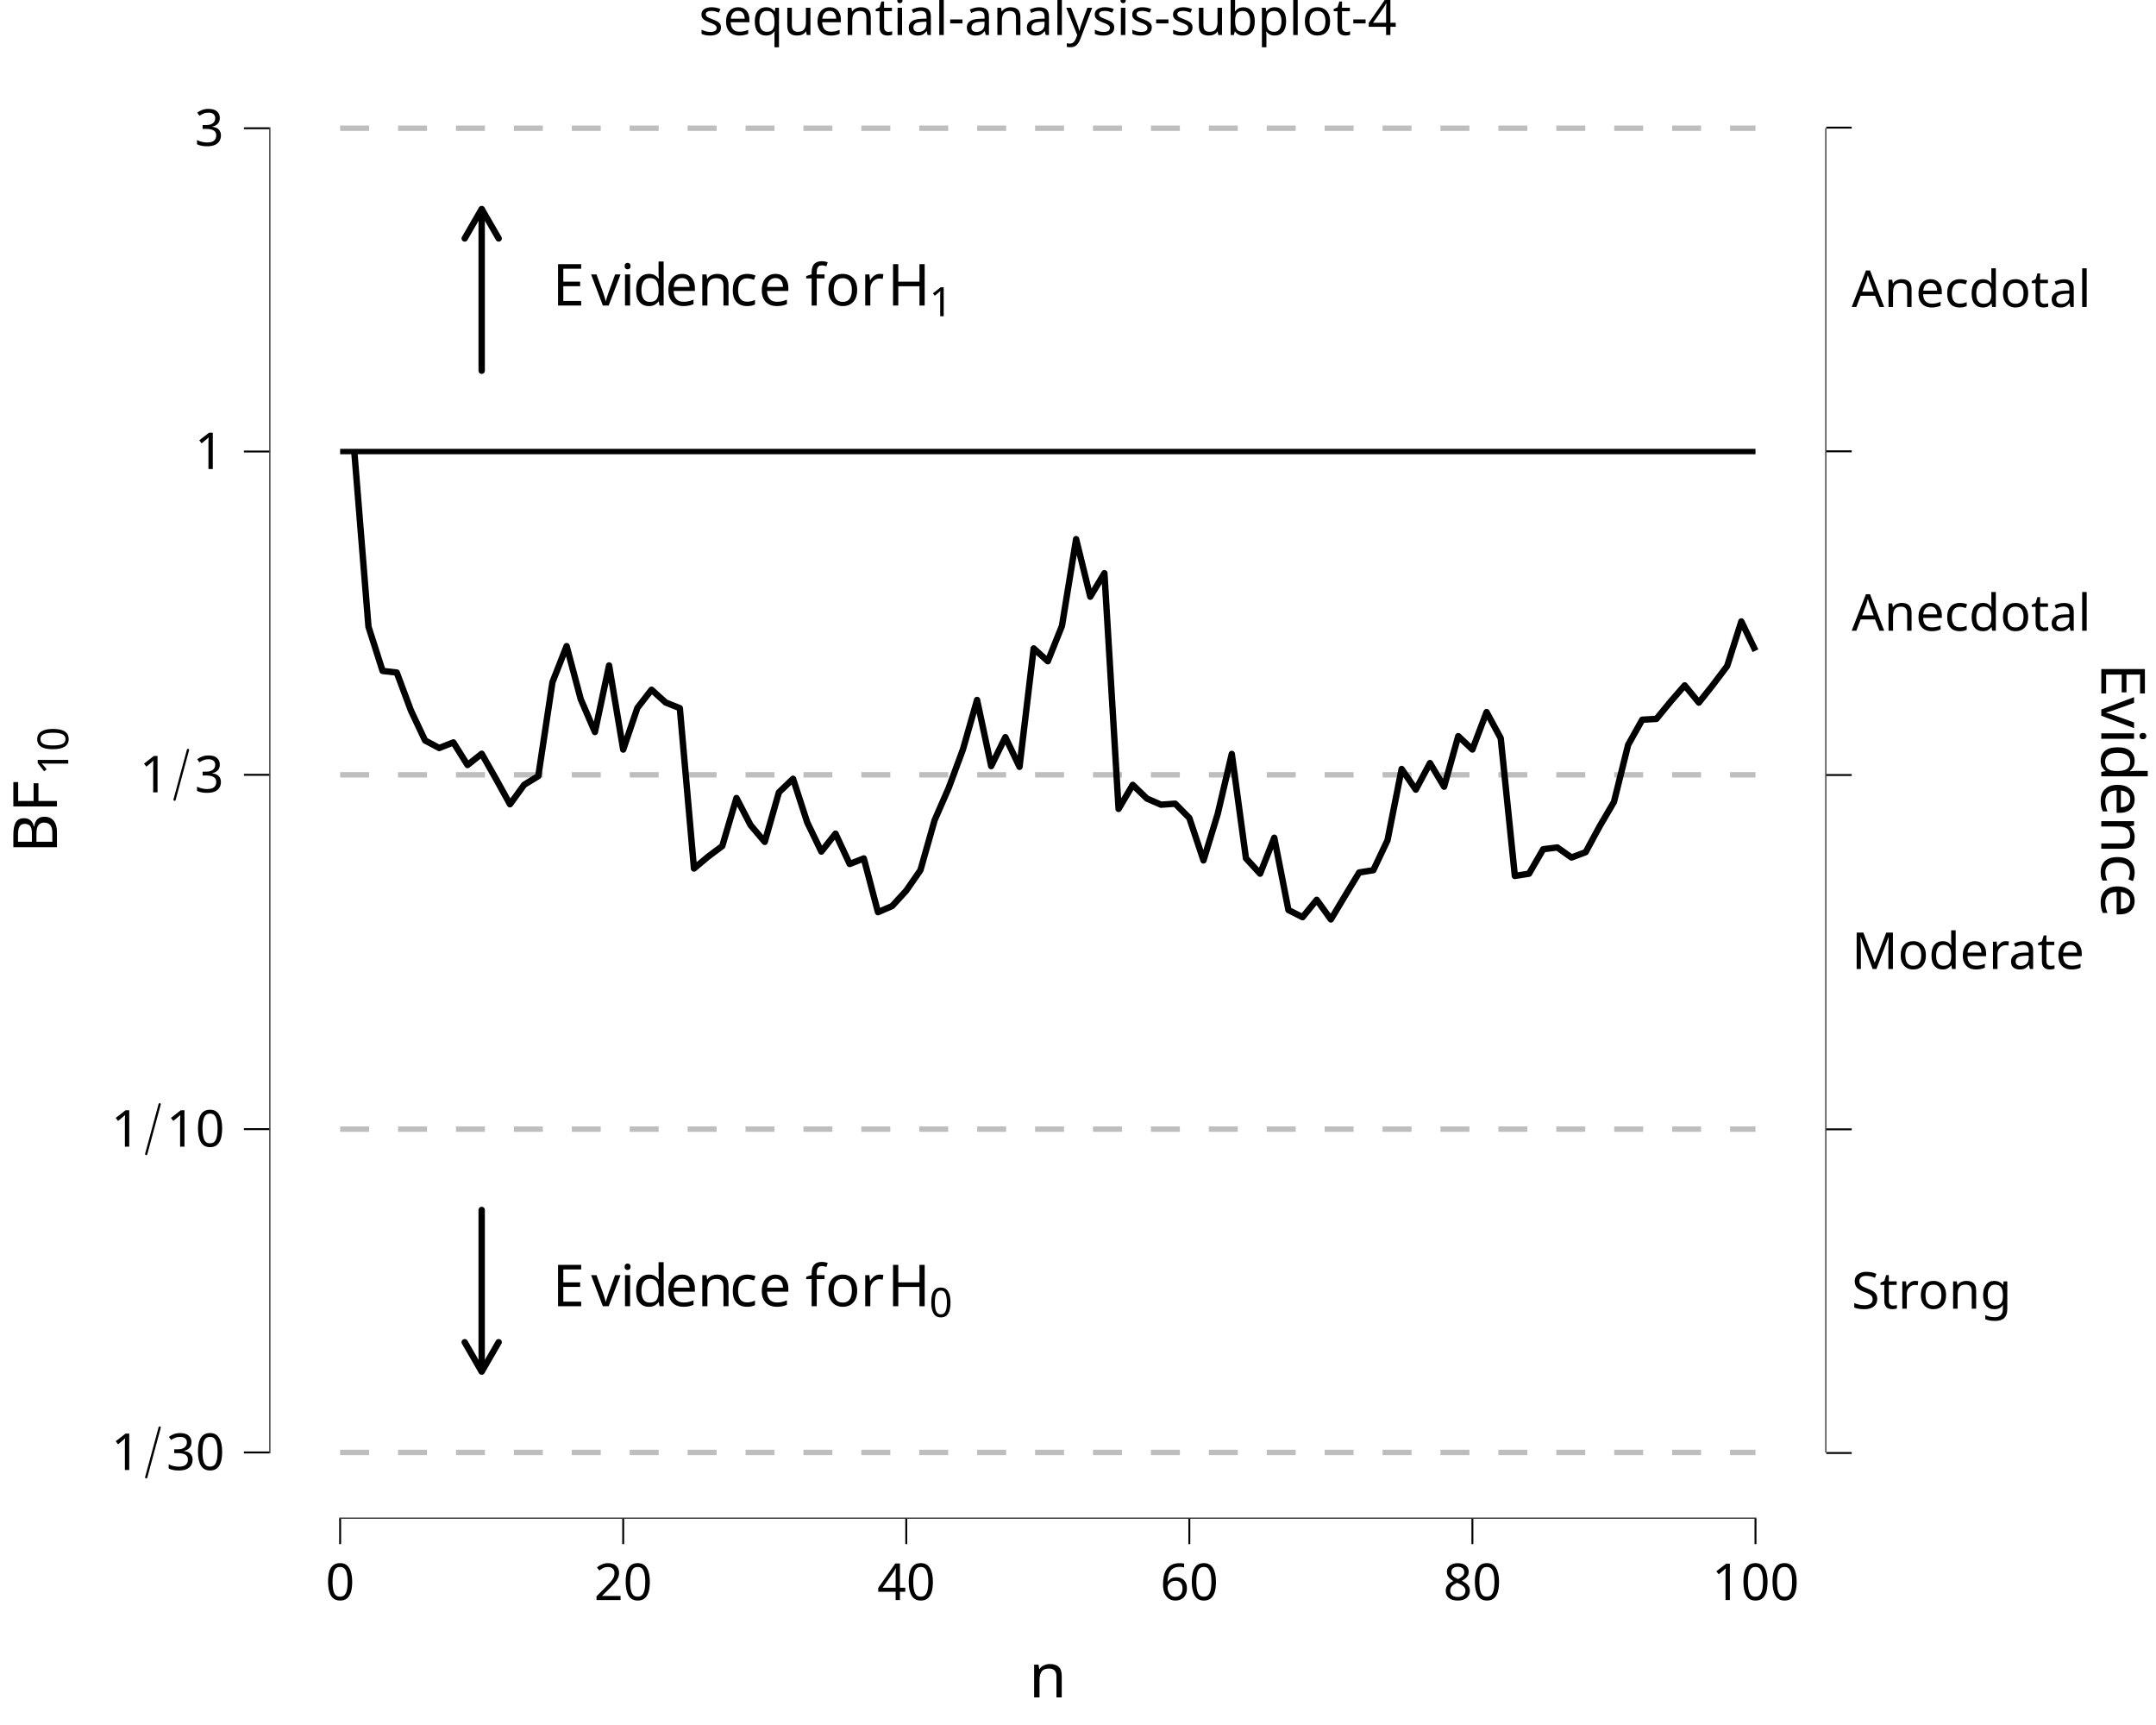
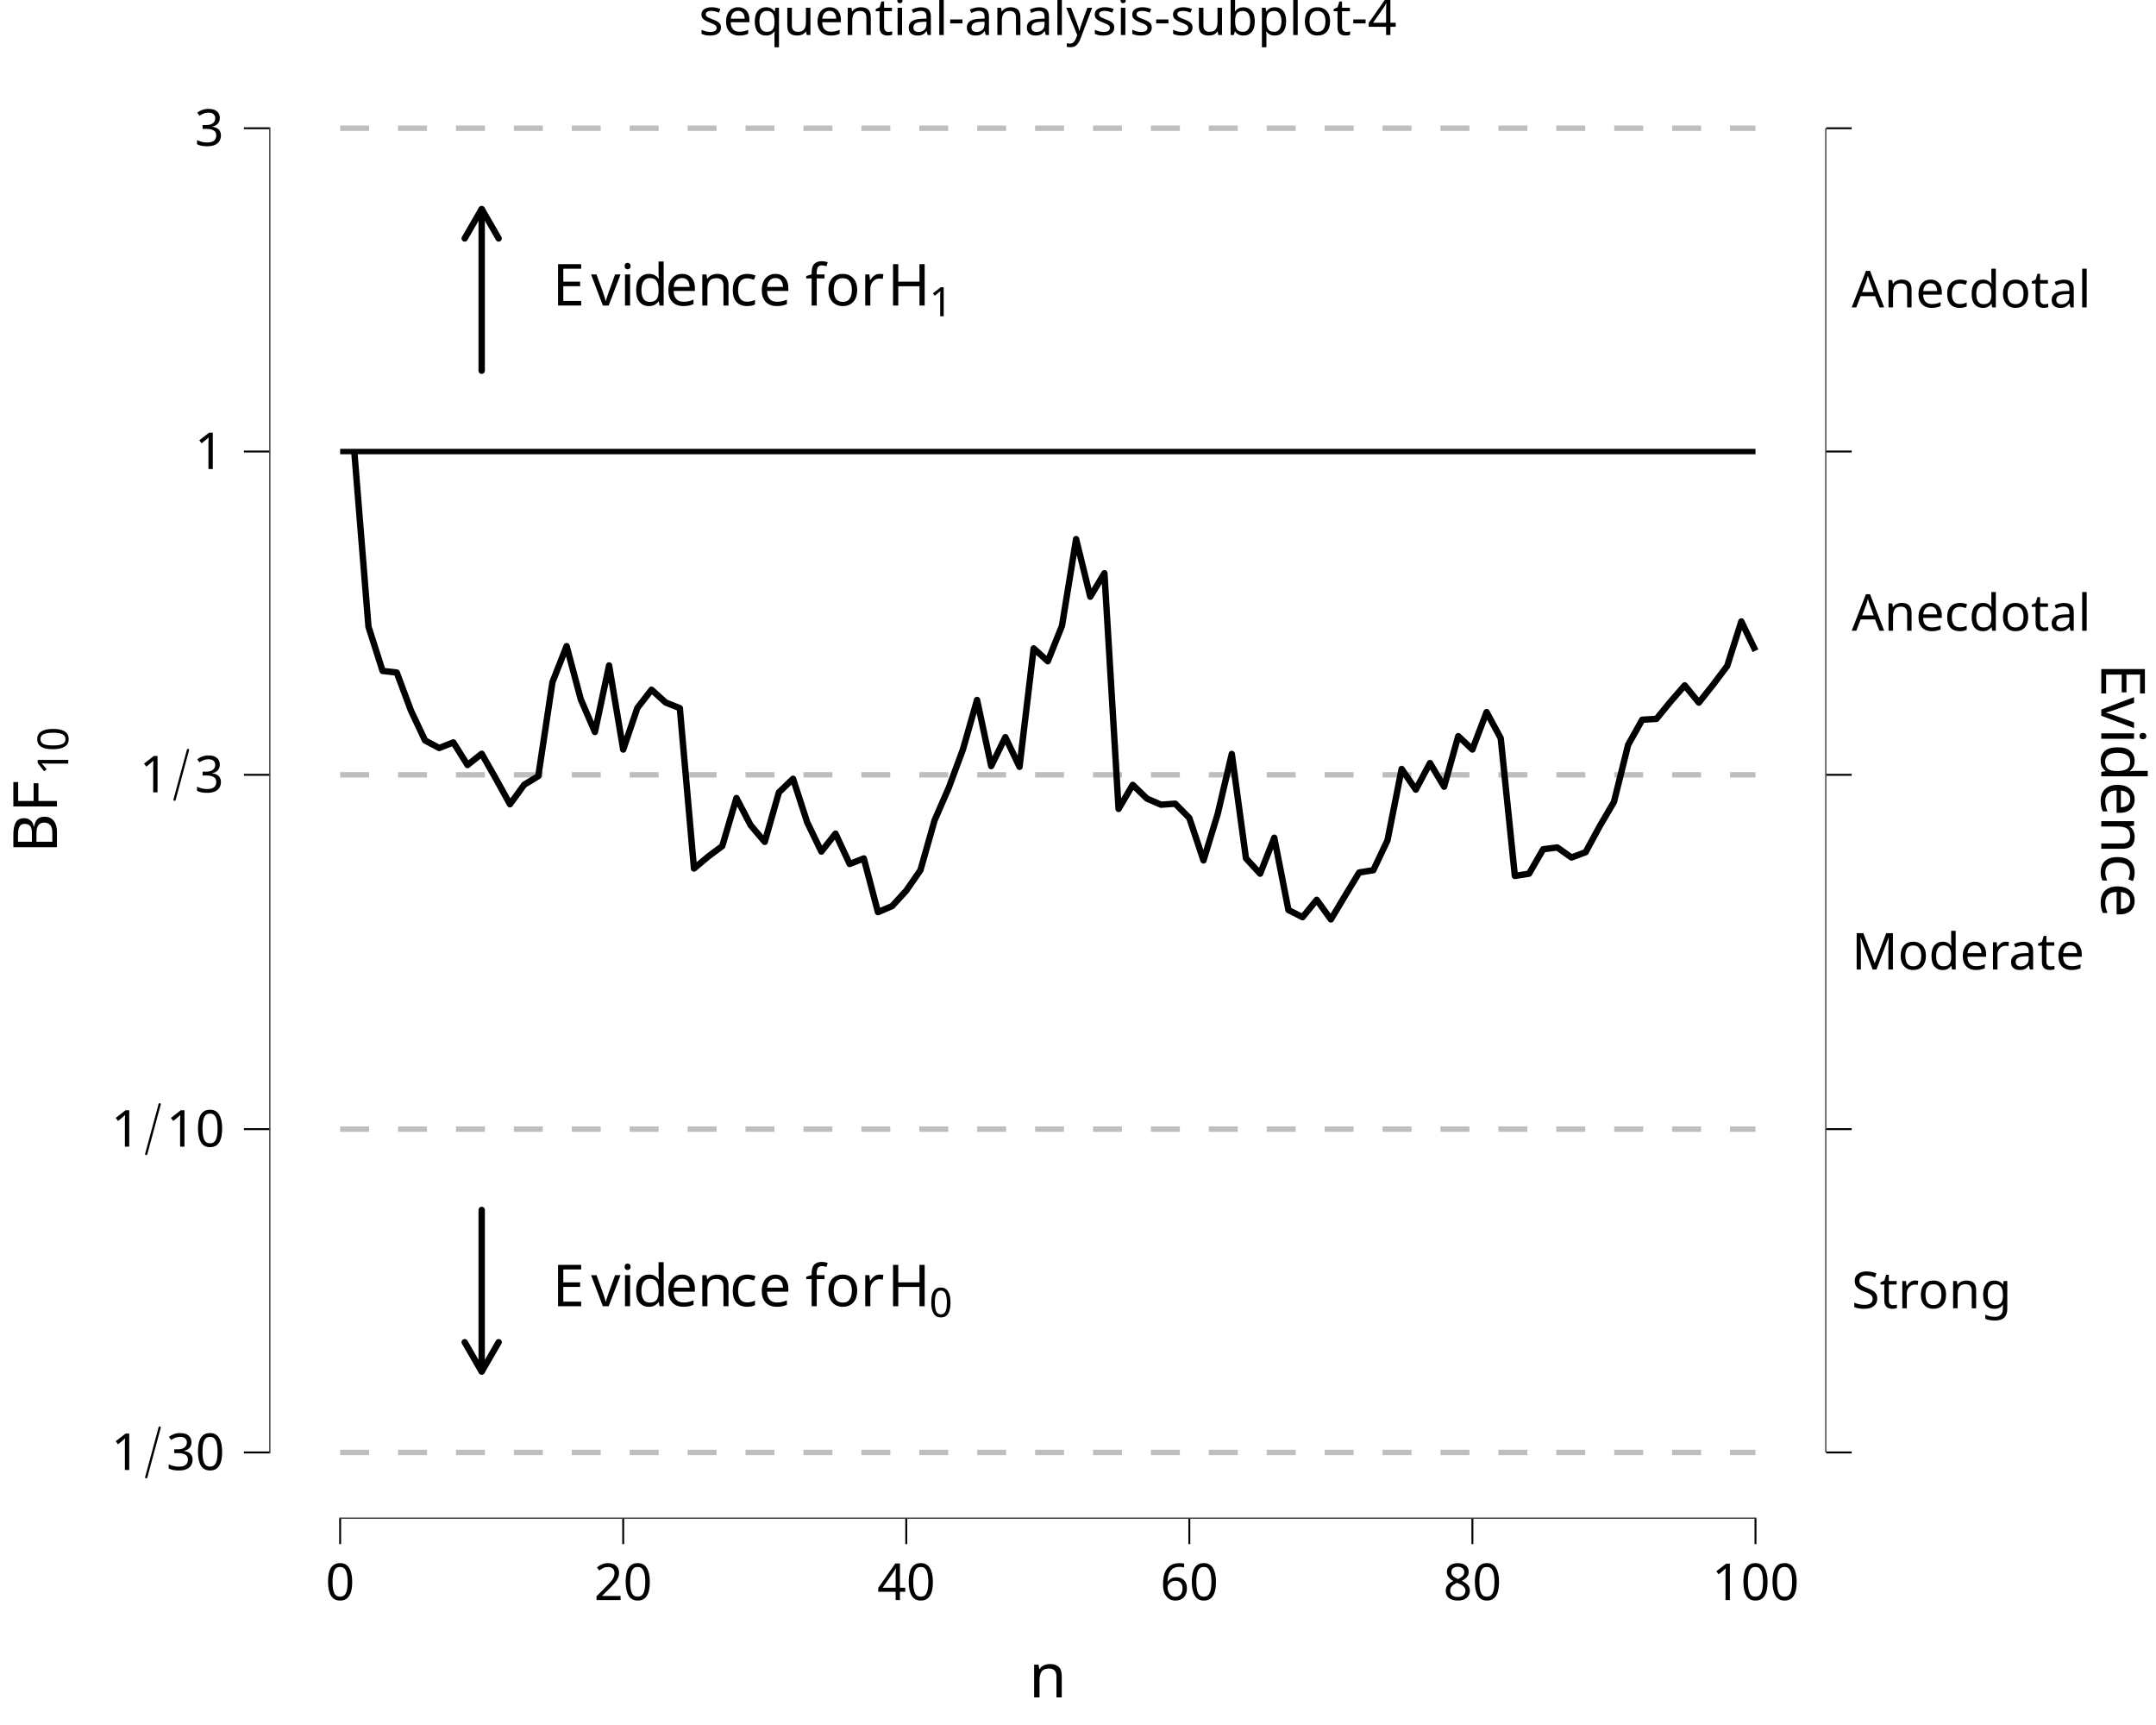
<svg xmlns="http://www.w3.org/2000/svg" class="svglite" data-engine-version="2.0" width="720.00pt" height="576.00pt" viewBox="0 0 720.00 576.00">
  <defs>
    <style type="text/css">
    .svglite line, .svglite polyline, .svglite polygon, .svglite path, .svglite rect, .svglite circle {
      fill: none;
      stroke: #000000;
      stroke-linecap: round;
      stroke-linejoin: round;
      stroke-miterlimit: 10.00;
    }
  </style>
  </defs>
  <rect width="100%" height="100%" style="stroke: none; fill: #FFFFFF;" />
  <defs>
    <clipPath id="cpMC4wMHw3MjAuMDB8MC4wMHw1NzYuMDA=">
      <rect x="0.00" y="0.00" width="720.00" height="576.00" />
    </clipPath>
  </defs>
  <g clip-path="url(#cpMC4wMHw3MjAuMDB8MC4wMHw1NzYuMDA=)">
    <rect x="-0" y="0.00" width="720.00" height="576.00" style="stroke-width: 10.67; stroke: none;" />
  </g>
  <defs>
    <clipPath id="cpODkuOTZ8NjA5Ljg4fDIwLjcxfDUwNy4wOQ==">
      <rect x="89.96" y="20.71" width="519.92" height="486.39" />
    </clipPath>
  </defs>
  <g clip-path="url(#cpODkuOTZ8NjA5Ljg4fDIwLjcxfDUwNy4wOQ==)">
    <rect x="89.96" y="20.71" width="519.92" height="486.39" style="stroke-width: 10.67; stroke: none;" />
    <line x1="113.59" y1="484.99" x2="586.25" y2="484.99" style="stroke-width: 1.81; stroke: #BEBEBE; stroke-dasharray: 9.67,9.67; stroke-linecap: butt;" />
    <line x1="113.59" y1="377.03" x2="586.25" y2="377.03" style="stroke-width: 1.81; stroke: #BEBEBE; stroke-dasharray: 9.67,9.67; stroke-linecap: butt;" />
    <line x1="113.59" y1="258.72" x2="586.25" y2="258.72" style="stroke-width: 1.81; stroke: #BEBEBE; stroke-dasharray: 9.67,9.67; stroke-linecap: butt;" />
    <line x1="113.59" y1="150.77" x2="586.25" y2="150.77" style="stroke-width: 1.81; stroke-linecap: butt;" />
    <line x1="113.59" y1="42.82" x2="586.25" y2="42.82" style="stroke-width: 1.81; stroke: #BEBEBE; stroke-dasharray: 9.67,9.67; stroke-linecap: butt;" />
    <polyline points="118.32,150.77 123.05,209.26 127.77,224.03 132.50,224.57 137.23,237.25 141.95,247.25 146.68,249.77 151.40,247.90 156.13,255.45 160.86,251.69 165.58,259.98 170.31,268.55 175.04,262.05 179.76,259.16 184.49,227.79 189.22,215.75 193.94,233.47 198.67,244.43 203.40,222.20 208.12,250.29 212.85,236.40 217.58,230.31 222.30,234.58 227.03,236.46 231.76,290.01 236.48,286.04 241.21,282.50 245.94,266.47 250.66,275.53 255.39,281.11 260.11,264.59 264.84,260.04 269.57,274.59 274.29,284.35 279.02,278.36 283.75,288.50 288.47,286.64 293.20,304.58 297.93,302.55 302.65,297.39 307.38,290.56 312.11,273.89 316.83,263.07 321.56,250.29 326.29,233.72 331.01,255.81 335.74,246.15 340.47,256.06 345.19,216.51 349.92,220.80 354.65,208.98 359.37,180.01 364.10,199.25 368.82,191.40 373.55,270.10 378.28,262.07 383.00,266.64 387.73,268.70 392.46,268.36 397.18,273.13 401.91,287.30 406.64,271.83 411.36,251.75 416.09,286.59 420.82,291.73 425.54,279.73 430.27,303.86 435.00,306.26 439.72,300.46 444.45,307.01 449.18,299.12 453.90,291.33 458.63,290.57 463.36,280.58 468.08,256.77 472.81,263.67 477.54,254.80 482.26,262.69 486.99,245.81 491.71,250.27 496.44,237.78 501.17,246.50 505.89,292.49 510.62,291.74 515.35,283.57 520.07,282.98 524.80,286.33 529.53,284.55 534.25,275.84 538.98,267.78 543.71,248.74 548.43,240.32 553.16,240.05 557.89,234.28 562.61,228.85 567.34,234.61 572.07,228.65 576.79,222.39 581.52,207.51 586.25,217.29 " style="stroke-width: 2.13; stroke-linecap: butt;" />
    <line x1="160.86" y1="404.02" x2="160.86" y2="458.00" style="stroke-width: 2.13; stroke-linejoin: bevel;" />
    <polyline points="155.19,448.18 160.86,458.00 166.53,448.18 " style="stroke-width: 2.13; stroke-linejoin: bevel;" />
    <line x1="160.86" y1="123.78" x2="160.86" y2="69.80" style="stroke-width: 2.13; stroke-linejoin: bevel;" />
    <polyline points="166.53,79.62 160.86,69.80 155.19,79.62 " style="stroke-width: 2.13; stroke-linejoin: bevel;" />
    <text x="184.49" y="436.17" style="font-size: 19.35px; font-family: sans;" textLength="12.91px" lengthAdjust="spacingAndGlyphs">E</text>
    <text x="197.40" y="436.17" style="font-size: 19.35px; font-family: sans;" textLength="9.68px" lengthAdjust="spacingAndGlyphs">v</text>
    <text x="207.08" y="436.17" style="font-size: 19.35px; font-family: sans;" textLength="4.30px" lengthAdjust="spacingAndGlyphs">i</text>
    <text x="211.38" y="436.17" style="font-size: 19.35px; font-family: sans;" textLength="10.76px" lengthAdjust="spacingAndGlyphs">d</text>
    <text x="222.14" y="436.17" style="font-size: 19.35px; font-family: sans;" textLength="10.76px" lengthAdjust="spacingAndGlyphs">e</text>
    <text x="232.90" y="436.17" style="font-size: 19.35px; font-family: sans;" textLength="10.76px" lengthAdjust="spacingAndGlyphs">n</text>
    <text x="243.66" y="436.17" style="font-size: 19.35px; font-family: sans;" textLength="9.68px" lengthAdjust="spacingAndGlyphs">c</text>
    <text x="253.34" y="436.17" style="font-size: 19.35px; font-family: sans;" textLength="10.76px" lengthAdjust="spacingAndGlyphs">e</text>
    <text x="264.10" y="436.17" style="font-size: 19.35px; font-family: sans;" textLength="4.84px" lengthAdjust="spacingAndGlyphs"> </text>
    <text x="268.94" y="436.17" style="font-size: 19.35px; font-family: sans;" textLength="22.58px" lengthAdjust="spacingAndGlyphs">for</text>
    <text x="291.52" y="436.17" style="font-size: 19.35px; font-family: sans;" textLength="4.84px" lengthAdjust="spacingAndGlyphs"> </text>
    <text x="296.36" y="436.17" style="font-size: 19.35px; font-family: sans;" textLength="13.98px" lengthAdjust="spacingAndGlyphs">H</text>
    <text x="310.34" y="439.75" style="font-size: 13.54px; font-family: sans;" textLength="7.53px" lengthAdjust="spacingAndGlyphs">0</text>
    <text x="184.49" y="102.02" style="font-size: 19.35px; font-family: sans;" textLength="12.91px" lengthAdjust="spacingAndGlyphs">E</text>
    <text x="197.40" y="102.02" style="font-size: 19.35px; font-family: sans;" textLength="9.68px" lengthAdjust="spacingAndGlyphs">v</text>
    <text x="207.08" y="102.02" style="font-size: 19.35px; font-family: sans;" textLength="4.30px" lengthAdjust="spacingAndGlyphs">i</text>
    <text x="211.38" y="102.02" style="font-size: 19.35px; font-family: sans;" textLength="10.76px" lengthAdjust="spacingAndGlyphs">d</text>
    <text x="222.14" y="102.02" style="font-size: 19.35px; font-family: sans;" textLength="10.76px" lengthAdjust="spacingAndGlyphs">e</text>
    <text x="232.90" y="102.02" style="font-size: 19.35px; font-family: sans;" textLength="10.76px" lengthAdjust="spacingAndGlyphs">n</text>
    <text x="243.66" y="102.02" style="font-size: 19.35px; font-family: sans;" textLength="9.68px" lengthAdjust="spacingAndGlyphs">c</text>
    <text x="253.34" y="102.02" style="font-size: 19.35px; font-family: sans;" textLength="10.76px" lengthAdjust="spacingAndGlyphs">e</text>
    <text x="264.10" y="102.02" style="font-size: 19.35px; font-family: sans;" textLength="4.84px" lengthAdjust="spacingAndGlyphs"> </text>
    <text x="268.94" y="102.02" style="font-size: 19.35px; font-family: sans;" textLength="22.58px" lengthAdjust="spacingAndGlyphs">for</text>
    <text x="291.52" y="102.02" style="font-size: 19.35px; font-family: sans;" textLength="4.84px" lengthAdjust="spacingAndGlyphs"> </text>
    <text x="296.36" y="102.02" style="font-size: 19.35px; font-family: sans;" textLength="13.98px" lengthAdjust="spacingAndGlyphs">H</text>
    <text x="310.34" y="105.59" style="font-size: 13.54px; font-family: sans;" textLength="7.53px" lengthAdjust="spacingAndGlyphs">1</text>
    <line x1="113.27" y1="507.09" x2="586.56" y2="507.09" style="stroke-width: 0.64; stroke-linecap: butt;" />
    <line x1="89.96" y1="485.30" x2="89.96" y2="42.50" style="stroke-width: 0.64; stroke-linecap: butt;" />
    <line x1="609.88" y1="484.99" x2="609.88" y2="42.82" style="stroke-width: 0.64; stroke-linecap: butt;" />
    <rect x="89.96" y="20.71" width="519.92" height="486.39" style="stroke-width: 0.00; stroke: none;" />
  </g>
  <g clip-path="url(#cpMC4wMHw3MjAuMDB8MC4wMHw1NzYuMDA=)">
    <polyline points="89.96,507.09 89.96,20.71 " style="stroke-width: 0.00; stroke: none; stroke-linecap: butt;" />
    <text x="37.13" y="490.84" style="font-size: 17.00px; font-family: sans;" textLength="9.46px" lengthAdjust="spacingAndGlyphs">1</text>
    <polyline points="48.83,493.29 53.32,476.68 " style="stroke-width: 0.75;" />
    <text x="55.57" y="490.84" style="font-size: 17.00px; font-family: sans;" textLength="18.91px" lengthAdjust="spacingAndGlyphs">30</text>
    <text x="37.13" y="382.88" style="font-size: 17.00px; font-family: sans;" textLength="9.46px" lengthAdjust="spacingAndGlyphs">1</text>
    <polyline points="48.83,385.34 53.32,368.73 " style="stroke-width: 0.75;" />
    <text x="55.57" y="382.88" style="font-size: 17.00px; font-family: sans;" textLength="18.91px" lengthAdjust="spacingAndGlyphs">10</text>
    <text x="46.58" y="264.57" style="font-size: 17.00px; font-family: sans;" textLength="9.46px" lengthAdjust="spacingAndGlyphs">1</text>
    <polyline points="58.29,267.03 62.78,250.42 " style="stroke-width: 0.75;" />
    <text x="65.03" y="264.57" style="font-size: 17.00px; font-family: sans;" textLength="9.46px" lengthAdjust="spacingAndGlyphs">3</text>
    <text x="65.03" y="156.62" style="font-size: 17.00px; font-family: sans;" textLength="9.46px" lengthAdjust="spacingAndGlyphs">1</text>
    <text x="65.03" y="48.67" style="font-size: 17.00px; font-family: sans;" textLength="9.46px" lengthAdjust="spacingAndGlyphs">3</text>
    <polyline points="81.46,484.99 89.96,484.99 " style="stroke-width: 0.64; stroke-linecap: butt;" />
    <polyline points="81.46,377.03 89.96,377.03 " style="stroke-width: 0.64; stroke-linecap: butt;" />
    <polyline points="81.46,258.72 89.96,258.72 " style="stroke-width: 0.64; stroke-linecap: butt;" />
    <polyline points="81.46,150.77 89.96,150.77 " style="stroke-width: 0.64; stroke-linecap: butt;" />
    <polyline points="81.46,42.82 89.96,42.82 " style="stroke-width: 0.64; stroke-linecap: butt;" />
    <polyline points="609.88,507.09 609.88,20.71 " style="stroke-width: 0.00; stroke: none; stroke-linecap: butt;" />
-     <polyline points="609.88,485.18 618.38,485.18 " style="stroke-width: 0.64; stroke-linecap: butt;" />
-     <polyline points="609.88,431.14 618.38,431.14 " style="stroke-width: 0.64; stroke: none; stroke-linecap: butt;" />
-     <polyline points="609.88,377.10 618.38,377.10 " style="stroke-width: 0.64; stroke-linecap: butt;" />
-     <polyline points="609.88,317.70 618.38,317.70 " style="stroke-width: 0.64; stroke: none; stroke-linecap: butt;" />
-     <polyline points="609.88,258.79 618.38,258.79 " style="stroke-width: 0.64; stroke-linecap: butt;" />
+     <polyline points="609.88,484.99 618.38,484.99 " style="stroke-width: 0.64; stroke-linecap: butt;" />
+     <polyline points="609.88,431.01 618.38,431.01 " style="stroke-width: 0.64; stroke: none; stroke-linecap: butt;" />
+     <polyline points="609.88,377.03 618.38,377.03 " style="stroke-width: 0.64; stroke-linecap: butt;" />
+     <polyline points="609.88,317.88 618.38,317.88 " style="stroke-width: 0.64; stroke: none; stroke-linecap: butt;" />
+     <polyline points="609.88,258.72 618.38,258.72 " style="stroke-width: 0.64; stroke-linecap: butt;" />
    <polyline points="609.88,204.75 618.38,204.75 " style="stroke-width: 0.64; stroke: none; stroke-linecap: butt;" />
-     <polyline points="609.88,150.70 618.38,150.70 " style="stroke-width: 0.64; stroke-linecap: butt;" />
-     <polyline points="609.88,96.66 618.38,96.66 " style="stroke-width: 0.64; stroke: none; stroke-linecap: butt;" />
-     <polyline points="609.88,42.62 618.38,42.62 " style="stroke-width: 0.64; stroke-linecap: butt;" />
-     <text x="618.38" y="436.99" style="font-size: 17.00px; font-family: sans;" textLength="50.09px" lengthAdjust="spacingAndGlyphs">Strong</text>
-     <text x="618.38" y="323.55" style="font-size: 17.00px; font-family: sans;" textLength="71.83px" lengthAdjust="spacingAndGlyphs">Moderate</text>
+     <polyline points="609.88,150.77 618.38,150.77 " style="stroke-width: 0.64; stroke-linecap: butt;" />
+     <polyline points="609.88,96.79 618.38,96.79 " style="stroke-width: 0.64; stroke: none; stroke-linecap: butt;" />
+     <polyline points="609.88,42.82 618.38,42.82 " style="stroke-width: 0.64; stroke-linecap: butt;" />
+     <text x="618.38" y="436.86" style="font-size: 17.00px; font-family: sans;" textLength="50.09px" lengthAdjust="spacingAndGlyphs">Strong</text>
+     <text x="618.38" y="323.73" style="font-size: 17.00px; font-family: sans;" textLength="71.83px" lengthAdjust="spacingAndGlyphs">Moderate</text>
    <text x="618.38" y="210.60" style="font-size: 17.00px; font-family: sans;" textLength="75.62px" lengthAdjust="spacingAndGlyphs">Anecdotal</text>
-     <text x="618.38" y="102.51" style="font-size: 17.00px; font-family: sans;" textLength="75.62px" lengthAdjust="spacingAndGlyphs">Anecdotal</text>
+     <text x="618.38" y="102.64" style="font-size: 17.00px; font-family: sans;" textLength="75.62px" lengthAdjust="spacingAndGlyphs">Anecdotal</text>
    <polyline points="89.96,507.09 609.88,507.09 " style="stroke-width: 0.00; stroke: none; stroke-linecap: butt;" />
    <polyline points="113.59,515.60 113.59,507.09 " style="stroke-width: 0.64; stroke-linecap: butt;" />
    <polyline points="208.12,515.60 208.12,507.09 " style="stroke-width: 0.64; stroke-linecap: butt;" />
    <polyline points="302.65,515.60 302.65,507.09 " style="stroke-width: 0.64; stroke-linecap: butt;" />
    <polyline points="397.18,515.60 397.18,507.09 " style="stroke-width: 0.64; stroke-linecap: butt;" />
    <polyline points="491.71,515.60 491.71,507.09 " style="stroke-width: 0.64; stroke-linecap: butt;" />
    <polyline points="586.25,515.60 586.25,507.09 " style="stroke-width: 0.64; stroke-linecap: butt;" />
    <text x="113.59" y="534.27" text-anchor="middle" style="font-size: 17.00px; font-family: sans;" textLength="9.46px" lengthAdjust="spacingAndGlyphs">0</text>
    <text x="208.12" y="534.27" text-anchor="middle" style="font-size: 17.00px; font-family: sans;" textLength="18.91px" lengthAdjust="spacingAndGlyphs">20</text>
    <text x="302.65" y="534.27" text-anchor="middle" style="font-size: 17.00px; font-family: sans;" textLength="18.91px" lengthAdjust="spacingAndGlyphs">40</text>
    <text x="397.18" y="534.27" text-anchor="middle" style="font-size: 17.00px; font-family: sans;" textLength="18.91px" lengthAdjust="spacingAndGlyphs">60</text>
    <text x="491.71" y="534.27" text-anchor="middle" style="font-size: 17.00px; font-family: sans;" textLength="18.91px" lengthAdjust="spacingAndGlyphs">80</text>
    <text x="586.25" y="534.27" text-anchor="middle" style="font-size: 17.00px; font-family: sans;" textLength="28.37px" lengthAdjust="spacingAndGlyphs">100</text>
    <text x="349.92" y="566.78" text-anchor="middle" style="font-size: 20.40px; font-family: sans;" textLength="11.35px" lengthAdjust="spacingAndGlyphs">n</text>
    <text transform="translate(19.02,284.88) rotate(-90)" style="font-size: 20.40px; font-family: sans;" textLength="13.61px" lengthAdjust="spacingAndGlyphs">B</text>
    <text transform="translate(19.02,271.27) rotate(-90)" style="font-size: 20.40px; font-family: sans;" textLength="12.46px" lengthAdjust="spacingAndGlyphs">F</text>
    <text transform="translate(22.79,258.81) rotate(-90)" style="font-size: 14.28px; font-family: sans;" textLength="7.94px" lengthAdjust="spacingAndGlyphs">1</text>
    <text transform="translate(22.79,250.87) rotate(-90)" style="font-size: 14.28px; font-family: sans;" textLength="7.94px" lengthAdjust="spacingAndGlyphs">0</text>
    <text transform="translate(701.73,263.90) rotate(90)" text-anchor="middle" style="font-size: 20.40px; font-family: sans;" textLength="83.94px" lengthAdjust="spacingAndGlyphs">Evidence</text>
    <text x="349.92" y="11.70" text-anchor="middle" style="font-size: 17.00px; font-family: sans;" textLength="220.21px" lengthAdjust="spacingAndGlyphs">sequential-analysis-subplot-4</text>
  </g>
</svg>
